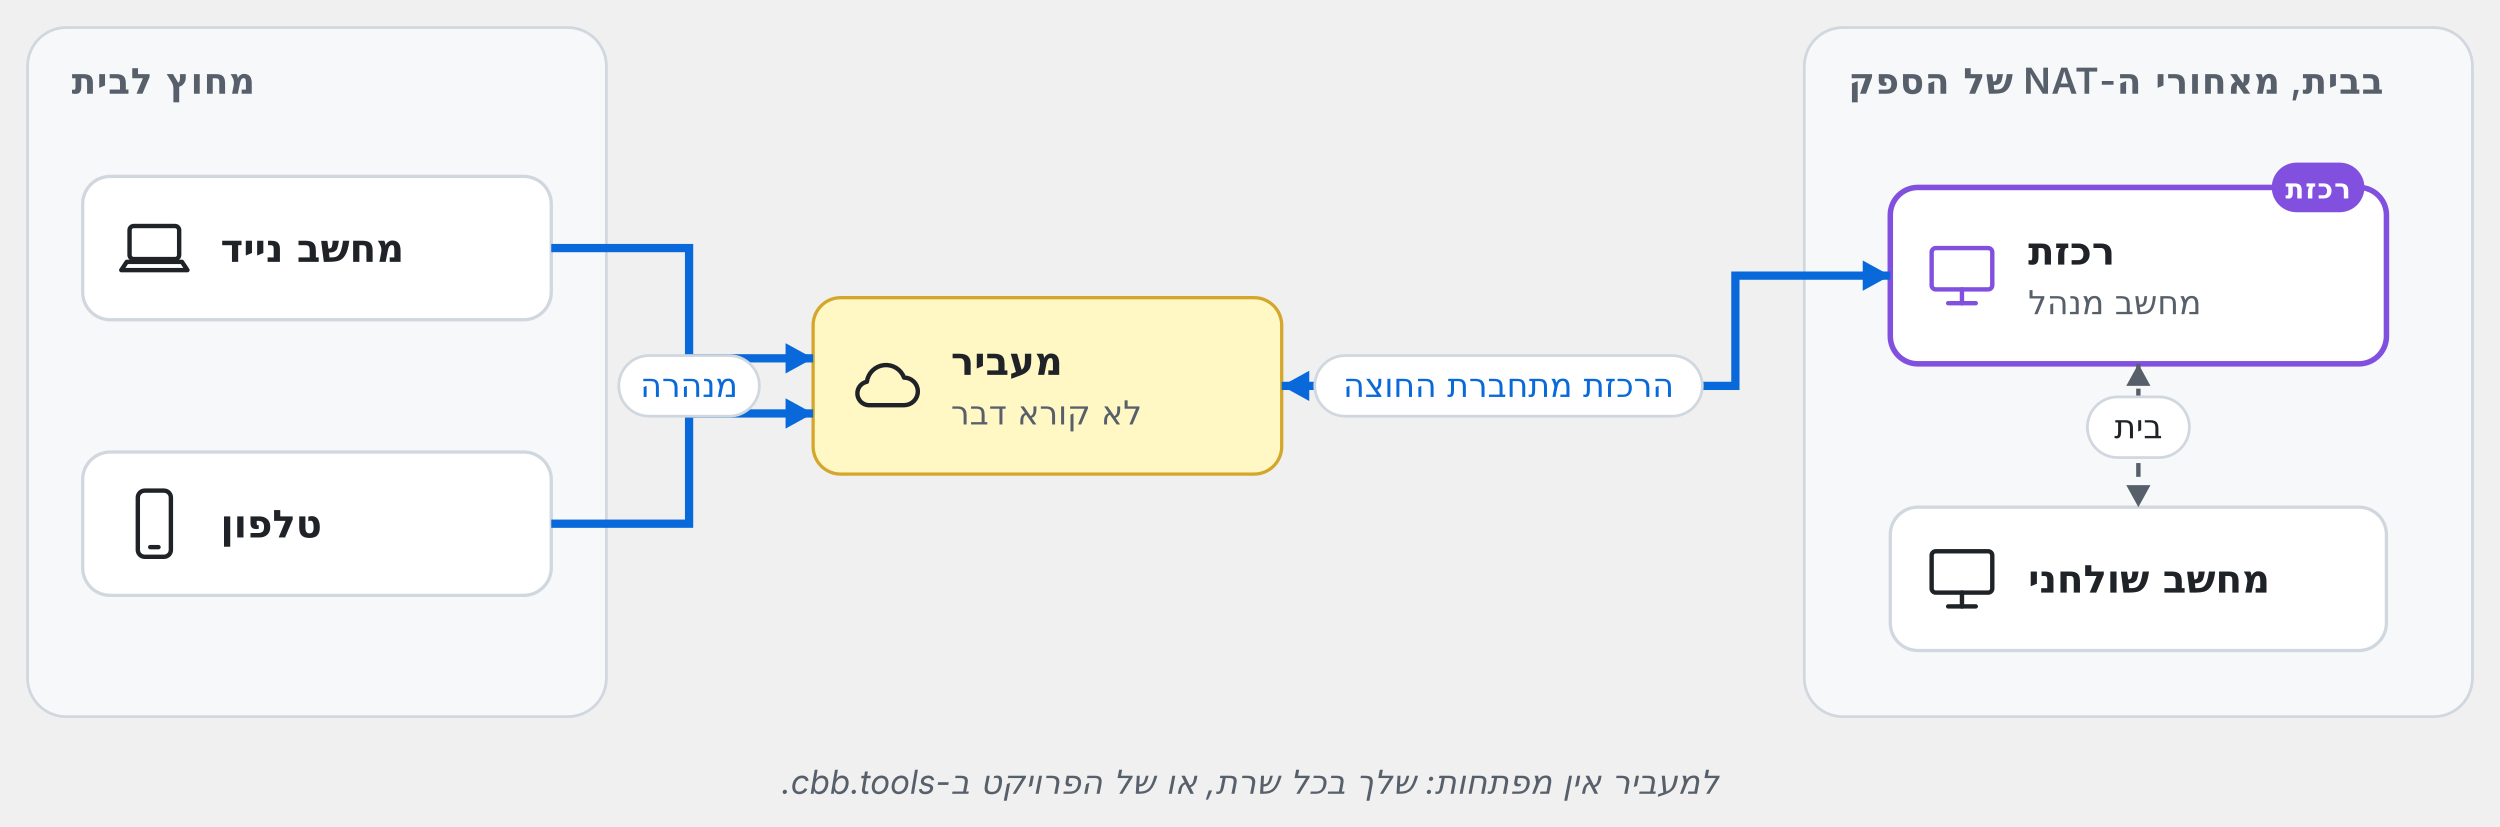
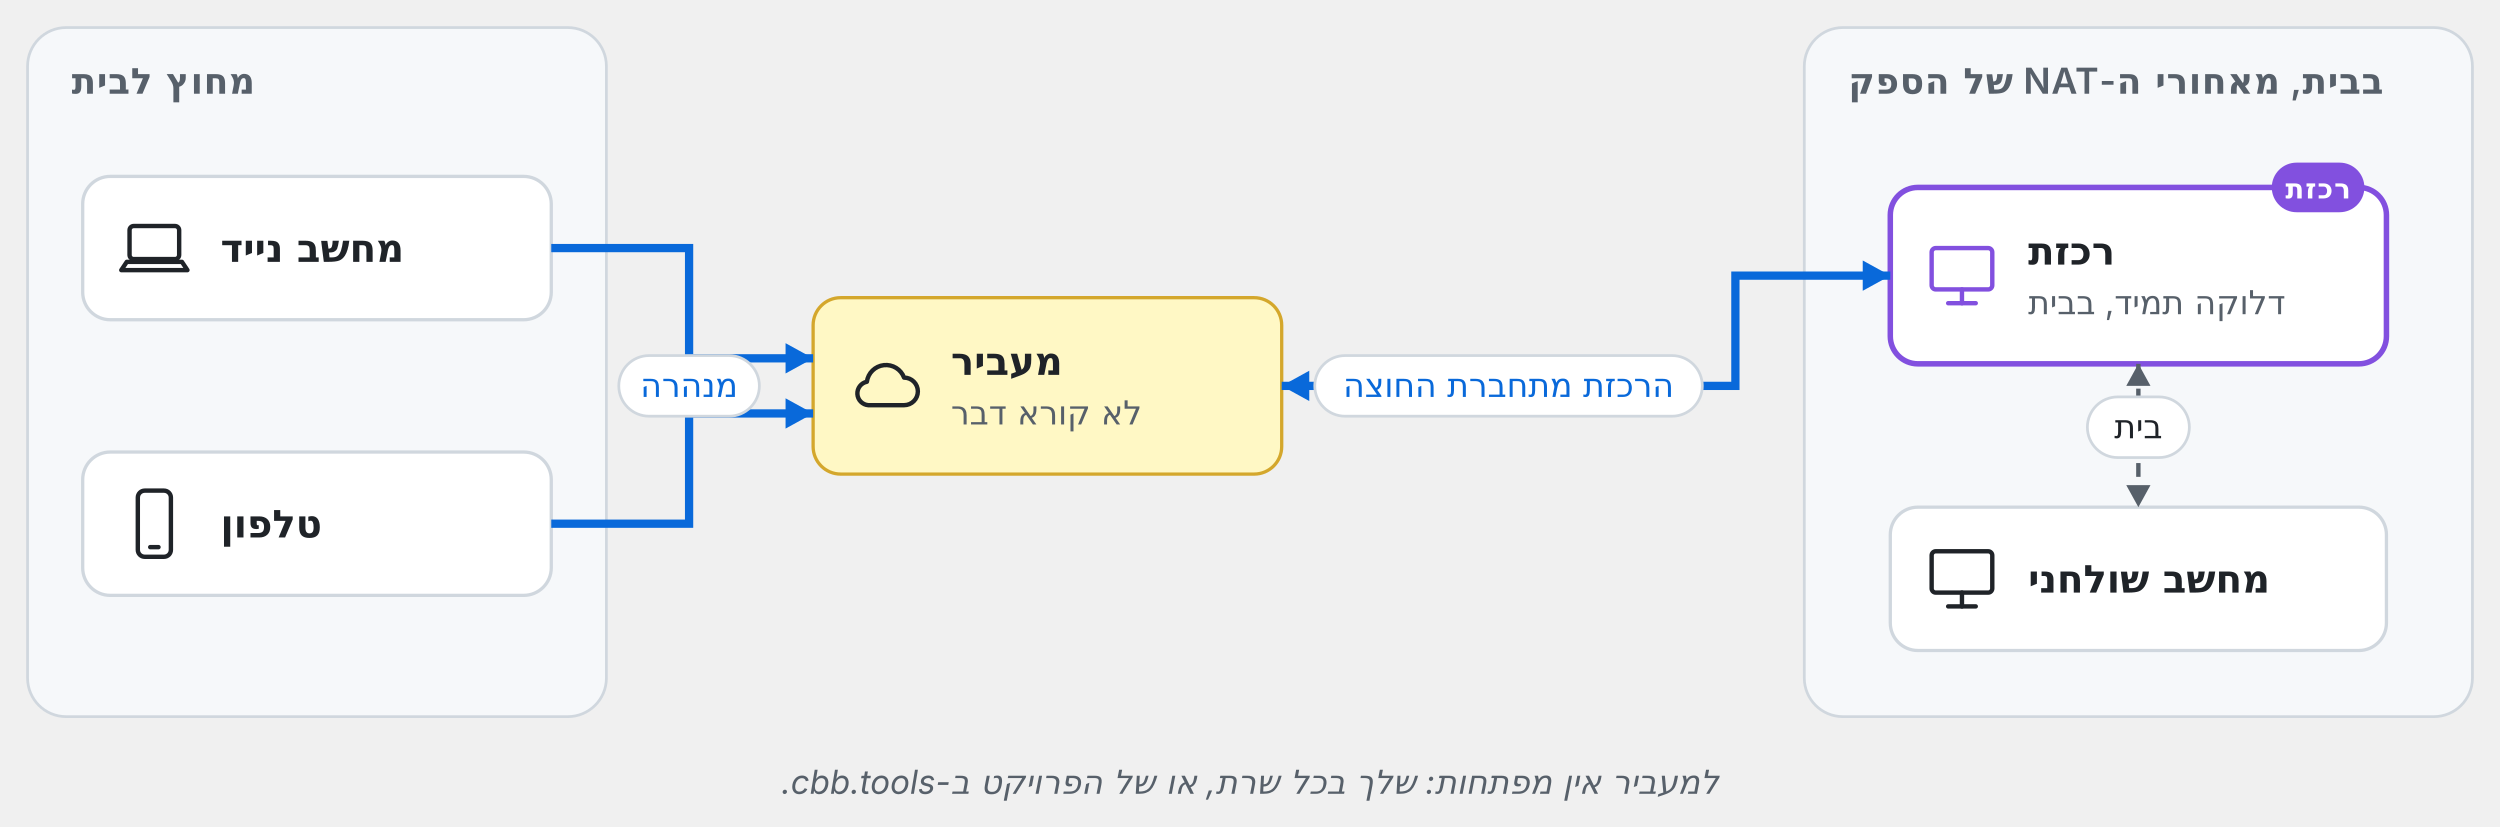
<svg xmlns="http://www.w3.org/2000/svg" lang="he" width="907" height="300" viewBox="0 0 907 300" role="img" aria-label="כשהאינטרנט לא יכול להגיע אל הרכזת, היא נרשמת אצל מעביר">
  <style>
  .bg { fill: none; }
  .zone { fill: #f6f8fa; stroke: #d0d7de; stroke-width: 1; }
  .zone-t { fill: #57606a; font: 600 13px system-ui, -apple-system, 'Segoe UI', sans-serif; letter-spacing: .02em; }
  .card { fill: #ffffff; stroke: #d0d7de; stroke-width: 1.2; }
  .card.key { stroke: #8250df; stroke-width: 2; }
  .card.srv { fill: #fff8c5; stroke: #d4a72c; }
  .t { fill: #1f2328; font: 600 14px system-ui, -apple-system, 'Segoe UI', sans-serif; }
  .s { fill: #57606a; font: 12px system-ui, -apple-system, 'Segoe UI', sans-serif; }
  .ic { fill: none; stroke: #1f2328; stroke-width: 1.6; stroke-linecap: round; stroke-linejoin: round; }
  .key .ic, .ic.key { stroke: #8250df; }
  .badge { fill: #8250df; }
  .badge-t { fill: #ffffff; font: 600 10px system-ui, -apple-system, 'Segoe UI', sans-serif; letter-spacing: .04em; }
  .e-tunnel { fill: none; stroke: #0969da; stroke-width: 3; }
  .e-home { fill: none; stroke: #57606a; stroke-width: 1.6; stroke-dasharray: 5 4; }
  .e-pair { fill: none; stroke: #8250df; stroke-width: 1.8; }
  .e-e2e { fill: none; stroke: #1a7f37; stroke-width: 1.8; stroke-dasharray: 2 4; stroke-linecap: round; }
  .a-tunnel { fill: #0969da; } .a-home { fill: #57606a; } .a-pair { fill: #8250df; } .a-e2e { fill: #1a7f37; }
  .lbl-bg { fill: #ffffff; stroke: #d0d7de; stroke-width: 1; }
  .lbl { fill: #1f2328; font: 12px system-ui, -apple-system, 'Segoe UI', sans-serif; }
  .lbl.tunnel { fill: #0969da; } .lbl.pair { fill: #8250df; } .lbl.e2e { fill: #1a7f37; }
  .note { fill: #57606a; font: italic 12px system-ui, -apple-system, 'Segoe UI', sans-serif; }
  @media (prefers-color-scheme: dark) {
    .zone { fill: #161b22; stroke: #30363d; }
    .zone-t, .s, .note { fill: #8b949e; }
    .card { fill: #0d1117; stroke: #3d444d; }
    .card.key { stroke: #a371f7; }
    .card.srv { fill: #272115; stroke: #9e6a03; }
    .t, .lbl { fill: #e6edf3; }
    .ic { stroke: #e6edf3; }
    .key .ic, .ic.key { stroke: #a371f7; }
    .badge { fill: #a371f7; }
    .badge-t { fill: #0d1117; }
    .e-tunnel { stroke: #4493f8; } .a-tunnel { fill: #4493f8; } .lbl.tunnel { fill: #4493f8; }
    .e-home { stroke: #8b949e; } .a-home { fill: #8b949e; }
    .e-pair { stroke: #a371f7; } .a-pair { fill: #a371f7; } .lbl.pair { fill: #a371f7; }
    .e-e2e { stroke: #3fb950; } .a-e2e { fill: #3fb950; } .lbl.e2e { fill: #3fb950; }
    .lbl-bg { fill: #0d1117; stroke: #3d444d; }
  }
</style>
  <rect class="zone" x="10" y="10" width="210" height="250" rx="14" />
  <text class="zone-t" x="26" y="34" direction="rtl" text-anchor="end">מחוץ לבית</text>
  <rect class="zone" x="654.6" y="10" width="242.4" height="250" rx="14" />
  <text class="zone-t" x="670.6" y="34" direction="rtl" text-anchor="end">בבית, מאחורי ה-NAT של הספק</text>
  <g class="">
    <rect class="card " x="30.0" y="64.0" width="170" height="52" rx="10" />
    <g transform="translate(42.0,76)" class="ic">
      <rect x="5" y="6" width="18" height="12" rx="1.5" />
      <path d="M2 22h24l-2 -3H4z" />
    </g>
    <text class="t" x="80.0" y="95" direction="rtl" text-anchor="end">מחשב נייד</text>
  </g>
  <g class="">
    <rect class="card " x="30.0" y="164.0" width="170" height="52" rx="10" />
    <g transform="translate(42.0,176)" class="ic">
      <rect x="8" y="2" width="12" height="24" rx="2.5" />
      <line x1="12.5" y1="22.5" x2="15.5" y2="22.5" />
    </g>
    <text class="t" x="80.0" y="195" direction="rtl" text-anchor="end">טלפון</text>
  </g>
  <g class="srv">
    <rect class="card srv" x="295.0" y="108.0" width="170" height="64" rx="10" />
    <g transform="translate(307.0,126)" class="ic">
      <path d="M8 21h13a5 5 0 0 0 0 -10a7 7 0 0 0 -13.5 1.5A4.3 4.3 0 0 0 8 21z" />
    </g>
    <text class="t" x="345.0" y="136" direction="rtl" text-anchor="end">מעביר</text>
    <text class="s" x="345.0" y="154" direction="rtl" text-anchor="end">לא קורא דבר</text>
  </g>
  <g class="key">
    <rect class="card key" x="685.8" y="68.0" width="180" height="64" rx="10" />
    <g transform="translate(697.8,86)" class="ic">
      <rect x="3" y="4" width="22" height="15" rx="1.5" />
      <line x1="14" y1="19" x2="14" y2="24" />
      <line x1="9" y1="24" x2="19" y2="24" />
    </g>
    <text class="t" x="735.8" y="96" direction="rtl" text-anchor="end">רכזת</text>
-     <text class="s" x="735.8" y="114" direction="rtl" text-anchor="end">מחשב מנהל</text>
+     <text class="s" x="735.8" y="114" direction="rtl" text-anchor="end">דלוקה תמיד, בבית</text>
    <rect class="badge" x="824.2" y="59.0" width="33.6" height="18" rx="9" />
    <text class="badge-t" x="841.0" y="72.0" text-anchor="middle" direction="rtl">רכזת</text>
  </g>
  <g class="">
    <rect class="card " x="685.8" y="184.0" width="180" height="52" rx="10" />
    <g transform="translate(697.8,196)" class="ic">
      <rect x="3" y="4" width="22" height="15" rx="1.5" />
      <line x1="14" y1="19" x2="14" y2="24" />
      <line x1="9" y1="24" x2="19" y2="24" />
    </g>
    <text class="t" x="735.8" y="215" direction="rtl" text-anchor="end">מחשב שולחני</text>
  </g>
  <path class="e-tunnel" d="M200.0,90.0 L250,90 L250,130 L295.0,130" />
  <path class="a-tunnel" d="M295.0,130 L285.0,124.5 L285.0,135.5z" />
  <path class="e-tunnel" d="M200.0,190.0 L250,190 L250,150 L295.0,150" />
  <path class="a-tunnel" d="M295.0,150 L285.0,144.5 L285.0,155.5z" />
  <path class="e-tunnel" d="M465.0,140.0 L629.6,140 L629.6,100 L685.8,100.0" />
  <path class="a-tunnel" d="M685.8,100.0 L675.8,94.5 L675.8,105.5z" />
  <path class="a-tunnel" d="M465.0,140.0 L475.0,145.5 L475.0,134.5z" />
  <path class="e-home" d="M775.8,132.0 L775.8,184.0" />
  <path class="a-home" d="M775.8,184.0 L780.2,176.0 L771.4,176.0z" />
  <path class="a-home" d="M775.8,132.0 L771.4,140.0 L780.2,140.0z" />
  <text class="note" x="453.5" y="288" text-anchor="middle" direction="rtl">למעביר אין מפתחות: שלך בכל שרת, או של הפרויקט ב-cbb.tools.</text>
  <rect class="lbl-bg" x="224.5" y="129.0" width="51.0" height="22" rx="11.0" />
  <text class="lbl tunnel" x="250" y="144.0" text-anchor="middle" direction="rtl">מנהרה</text>
  <rect class="lbl-bg" x="477.0" y="129.0" width="140.6" height="22" rx="11.0" />
  <text class="lbl tunnel" x="547.3" y="144.0" text-anchor="middle" direction="rtl">הרכזת מתחברת החוצה</text>
  <rect class="lbl-bg" x="757.3" y="144.0" width="37.0" height="22" rx="11.0" />
  <text class="lbl home" x="775.8" y="159.0" text-anchor="middle" direction="rtl">בית</text>
</svg>
